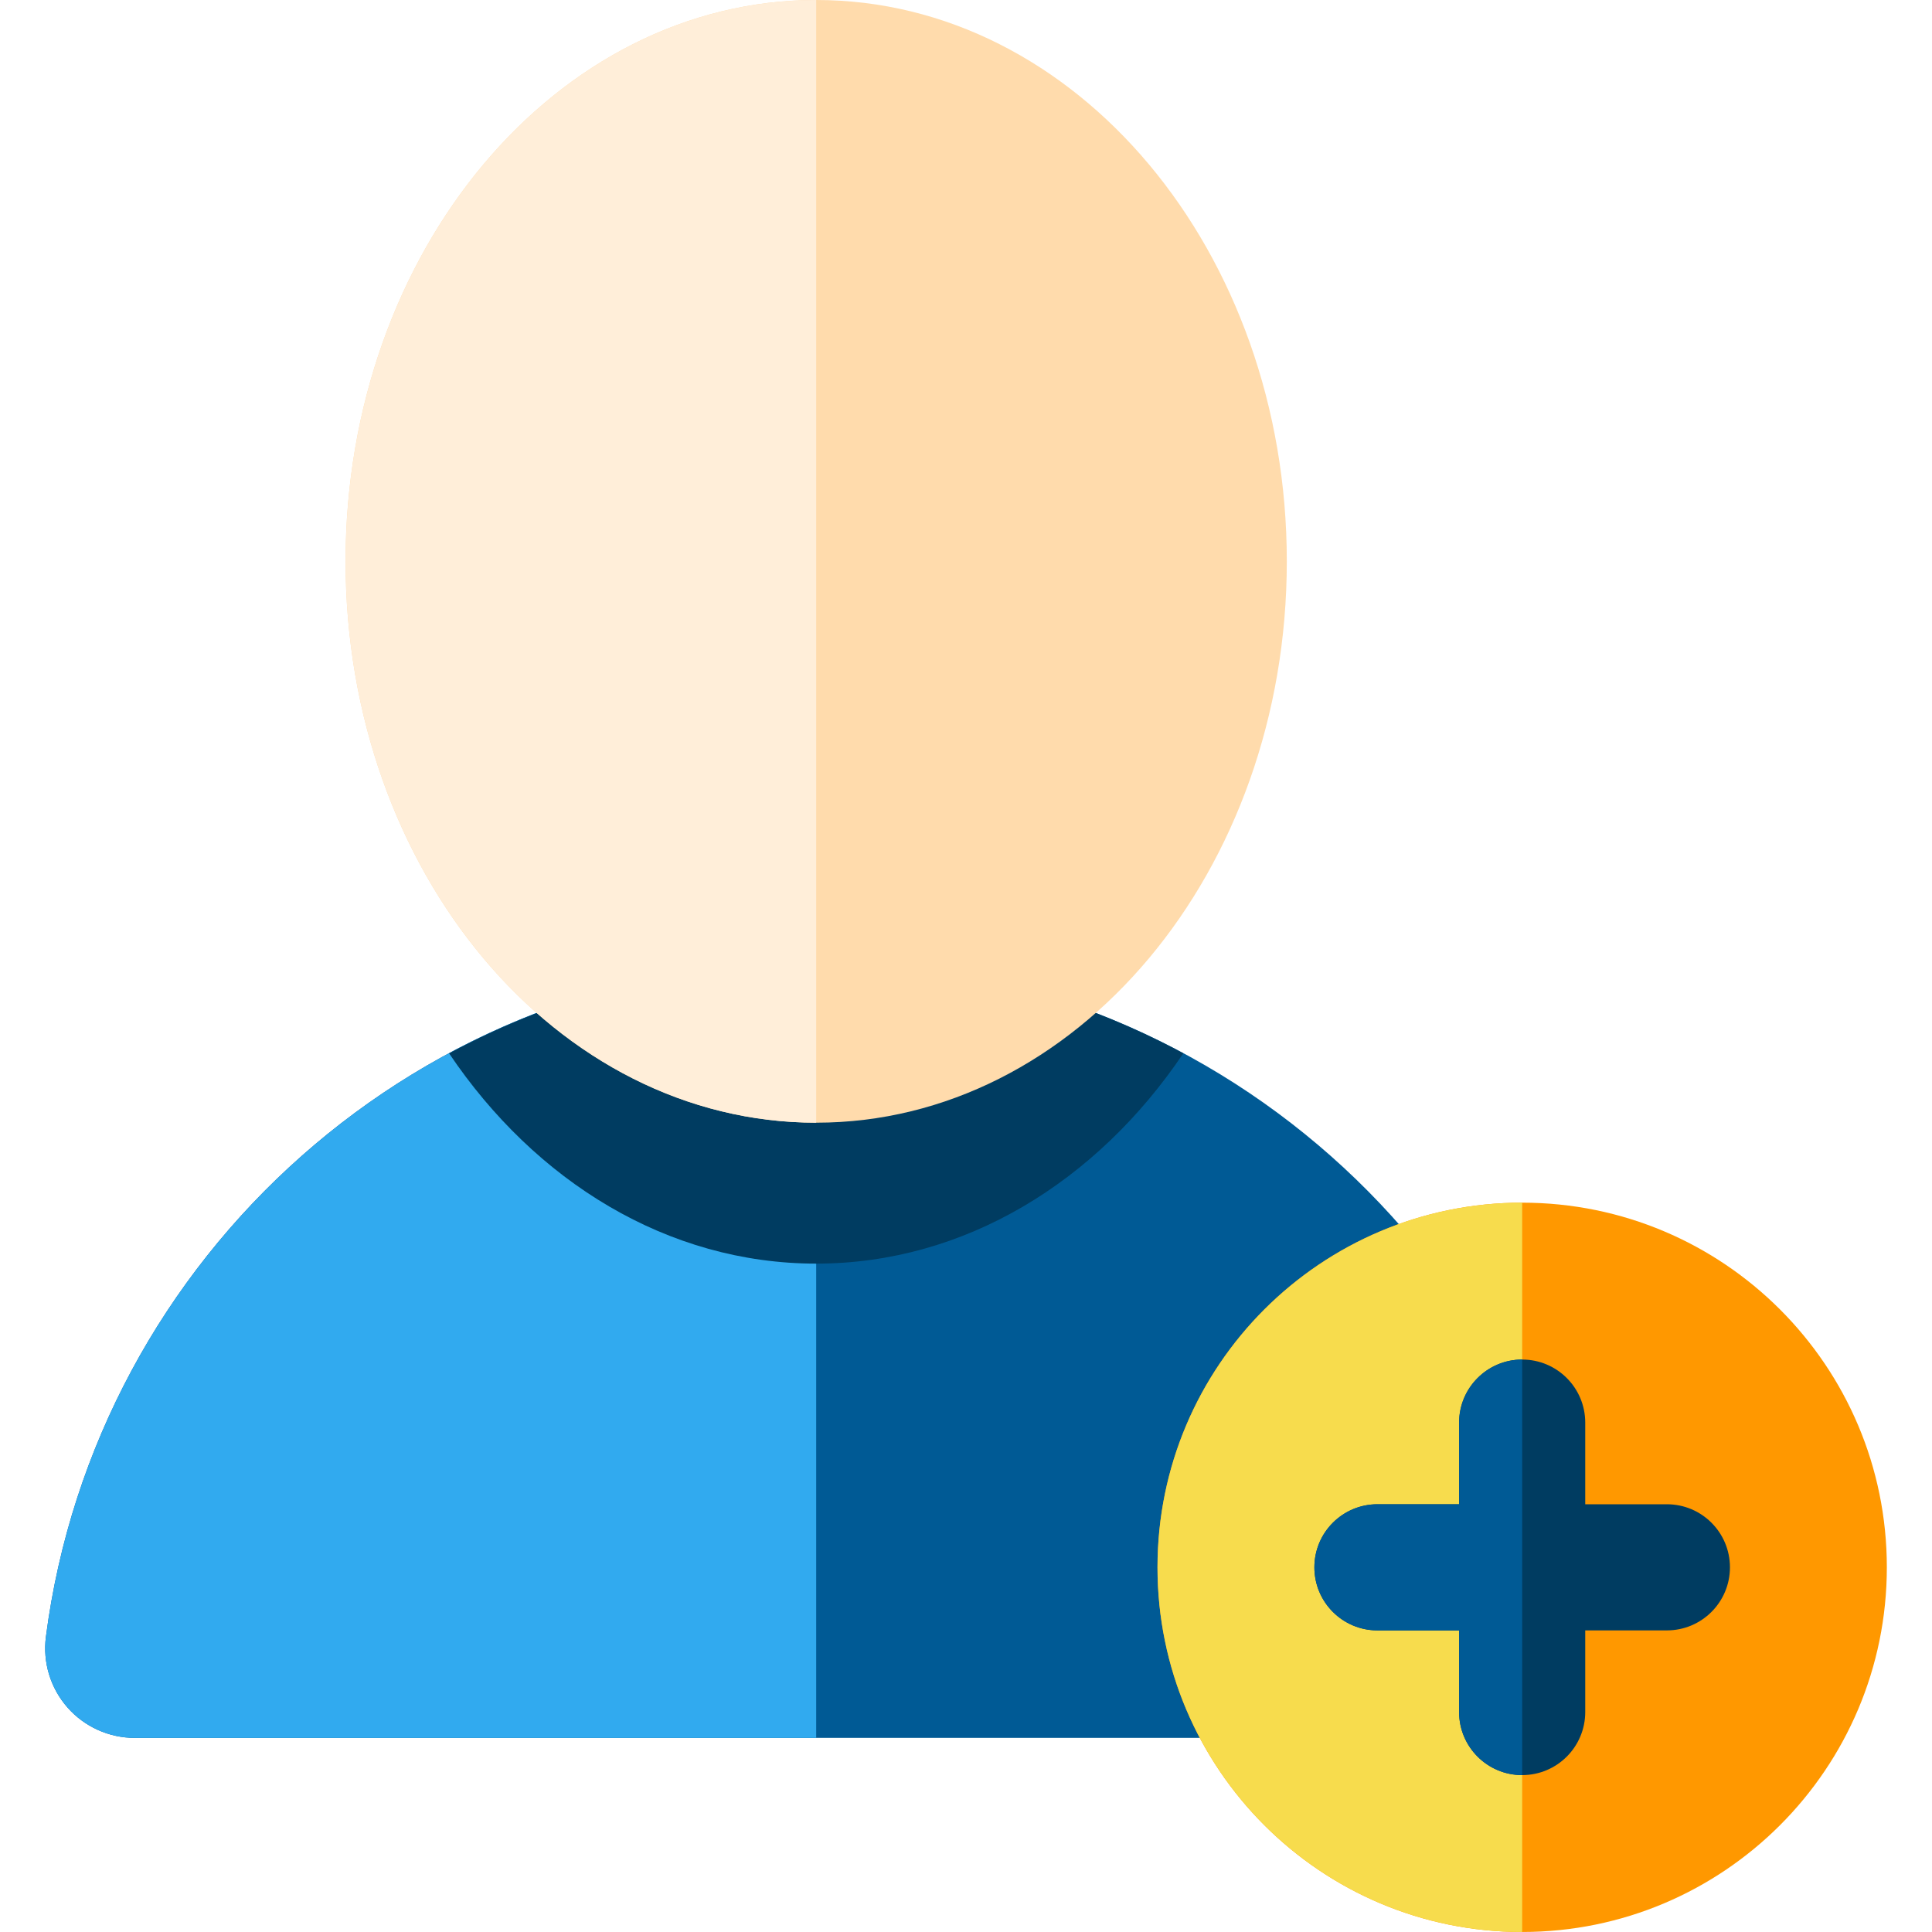
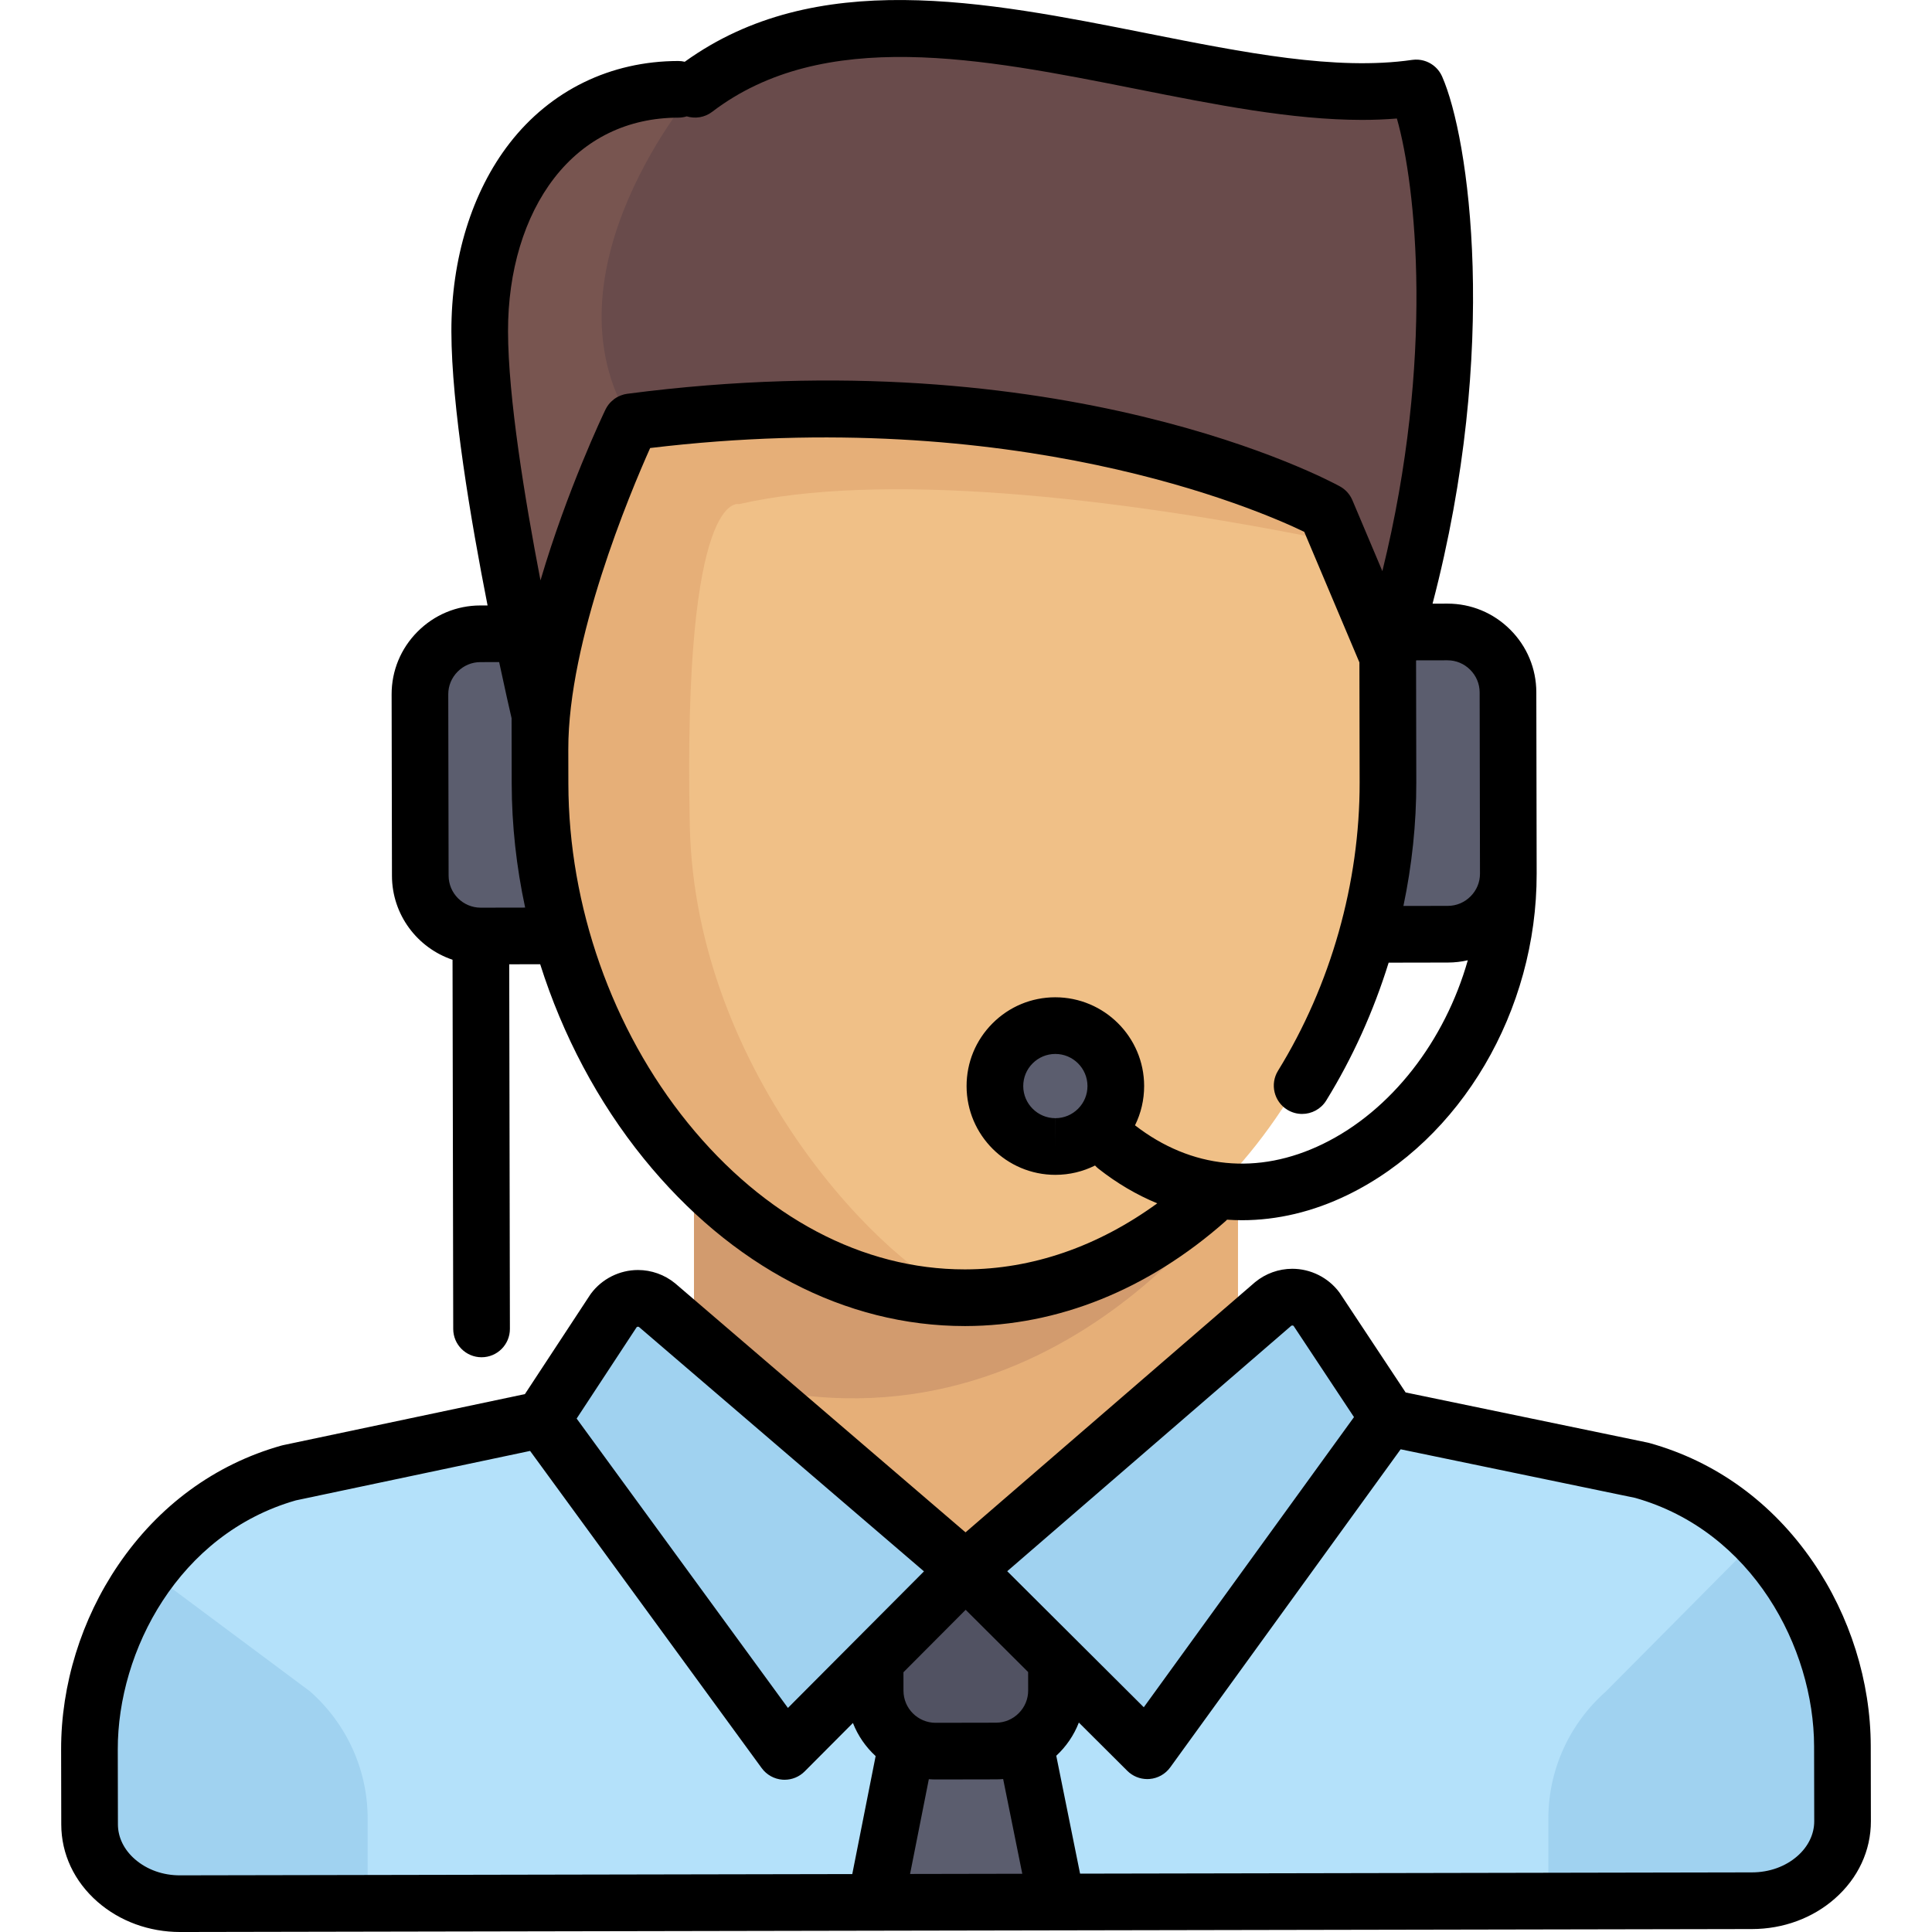
- <svg xmlns="http://www.w3.org/2000/svg" height="100px" width="100px" version="1.1" id="Layer_1" viewBox="0 0 512.001 512.001" xml:space="preserve">
-   <path style="fill:#005A95;" d="M216.303,254.699c-104.616,0-191.005,78.035-204.136,179.073c-0.88,6.775,1.202,13.599,5.714,18.729  c4.512,5.13,11.015,8.06,17.847,8.06h361.149c6.826,0,13.319-2.943,17.827-8.068c4.508-5.126,6.613-11.953,5.734-18.722  C407.308,332.734,320.919,254.699,216.303,254.699z" />
-   <path style="fill:#31AAEF;" d="M216.303,254.699c-104.616,0-191.004,78.035-204.135,179.073c-0.88,6.775,1.202,13.599,5.714,18.729  c4.512,5.13,11.015,8.06,17.847,8.06h180.574L216.303,254.699L216.303,254.699z" />
-   <path style="fill:#003C61;" d="M313.597,279.138c-28.977-15.573-62.094-24.439-97.294-24.439s-68.317,8.866-97.294,24.439  c22.858,33.968,57.935,55.735,97.294,55.735S290.739,313.105,313.597,279.138z" />
-   <ellipse style="fill:#FFDBAC;" cx="216.3" cy="148.763" rx="124.718" ry="148.763" />
-   <path style="fill:#FFEED9;" d="M216.303,0c-68.882,0-124.72,66.603-124.72,148.762s55.838,148.762,124.719,148.762V0H216.303z" />
-   <circle style="fill:#FF9800;" cx="403.393" cy="415.358" r="96.639" />
-   <path style="fill:#F7DC4D;" d="M306.749,415.358c0,53.375,43.268,96.643,96.643,96.643V318.715  C350.017,318.715,306.749,361.983,306.749,415.358z" />
-   <path style="fill:#003C61;" d="M441.742,398.644h-21.636v-21.636c0-9.23-7.483-16.714-16.714-16.714  c-9.23,0-16.714,7.483-16.714,16.714v21.636h-21.638c-9.23,0-16.714,7.483-16.714,16.714c0,9.23,7.483,16.714,16.714,16.714h21.638  v21.636c0,9.23,7.483,16.714,16.714,16.714c9.23,0,16.714-7.483,16.714-16.714v-21.636h21.636c9.23,0,16.714-7.483,16.714-16.714  C458.456,406.128,450.974,398.644,441.742,398.644z" />
-   <path style="fill:#005A95;" d="M403.392,360.294c-9.23,0-16.714,7.483-16.714,16.714v21.636h-21.638  c-9.23,0-16.714,7.483-16.714,16.714c0,9.23,7.483,16.714,16.714,16.714h21.638v21.636c0,9.23,7.483,16.714,16.714,16.714V360.294z" />
+ <svg xmlns="http://www.w3.org/2000/svg" height="100px" width="100px" version="1.1" id="Layer_1" viewBox="0 0 511.998 511.998" xml:space="preserve" fill="#000000">
+   <g id="SVGRepo_bgCarrier" stroke-width="0" />
+   <g id="SVGRepo_tracerCarrier" stroke-linecap="round" stroke-linejoin="round" />
+   <g id="SVGRepo_iconCarrier">
+     <polygon style="fill:#E6AF78;" points="328.083,359.764 328.083,303.699 183.916,303.699 183.916,359.764 256,423.838 " />
+     <path style="fill:#D29B6E;" d="M183.916,303.699v59.152c90.805,32.716,144.167-49.165,144.167-49.165v-9.989H183.916V303.699z" />
+     <path style="fill:#B4E1FA;" d="M488.259,462.758c-0.058-30.86-19.573-63.767-53.156-73.107l-67.152-13.914l-19.07-28.798 c-2.741-3.64-7.961-4.264-11.482-1.372l-81.506,70.429l0,0l0,0l-81.771-70.122c-3.532-2.878-8.75-2.235-11.477,1.416l-18.961,28.869 l-67.099,14.166c-33.548,9.467-52.938,42.447-52.881,73.307l0.037,19.866c0.022,11.619,10.798,21.02,24.069,20.994l184.219-0.346 l48.058-0.09l184.219-0.346c13.27-0.025,24.011-9.465,23.989-21.085L488.259,462.758z" />
+     <g>
+       <path style="fill:#A0D2F0;" d="M82.165,448.237l-42.779-31.872c-10.218,13.771-15.714,30.82-15.684,47.268l0.037,19.866 c0.022,11.619,10.798,21.02,24.069,20.994L97.43,504.4v-22.521C97.431,469.044,91.882,456.814,82.165,448.237z" />
+       <path style="fill:#A0D2F0;" d="M488.296,482.624l-0.037-19.866c-0.037-19.71-8.022-40.245-22.529-54.951l-40.133,40.429 c-9.715,8.577-15.265,20.807-15.265,33.642v21.932l53.975-0.101C477.577,503.685,488.318,494.244,488.296,482.624z" />
+     </g>
+     <path style="fill:#785550;" d="M144.755,194.573c1.26-32.019,17.614-72.273,21.656-81.053c0.516-1.119,0.805-1.721,0.805-1.721 c12.48-1.63,24.435-2.619,35.83-3.09c3.256-0.134,6.465-0.226,9.629-0.278c86.994-1.443,138.806,27.051,138.806,27.051 l16.281,38.536c23.036-72.65,14.911-134.042,7.538-150.715c-56.052,8.114-138.907-39.454-191.117,0.358l-4.437,0.008 c-33.174,0.063-52.688,28.909-52.622,64.176c0.064,34.043,15.957,101.617,15.957,101.617l1.676,11.118 c-0.002-1.14-0.044-2.839,0-4.005C144.757,196.519,144.752,194.629,144.755,194.573z" />
+     <path style="fill:#F0C087;" d="M366.913,219.715c0.081-0.633,0.158-1.265,0.232-1.896c1.939-16.629,3.809-37.677-3.308-53.085 c-4.43-9.592-8.245-19.518-12.358-29.253c0,0-51.812-28.493-138.806-27.051c-3.164,0.052-6.373,0.144-9.629,0.278 c-11.395,0.471-23.35,1.46-35.83,3.09c0,0-0.289,0.602-0.805,1.722c-30.007,65.189-34.767,146.2,20.251,200.02 c12.617,12.342,27.943,22.125,44.997,26.978c2.117,0.604,4.257,1.13,6.415,1.576c0.418,0.087,0.838,0.172,1.258,0.252 c5.394,1.033,10.905,1.574,16.504,1.564C320.756,343.791,359.542,277.207,366.913,219.715z" />
+     <path style="fill:#E6AF78;" d="M182.799,218.709c-1.88-89.606,13.015-85.099,13.015-85.099c36.746-8.48,97.585-2.494,159.106,10.168 c-1.136-2.773-2.277-5.543-3.44-8.298c0,0-51.812-28.493-138.806-27.051c-3.164,0.052-6.373,0.144-9.629,0.278 c-11.395,0.471-23.35,1.46-35.83,3.09c0,0-0.289,0.602-0.805,1.722c-30.007,65.189-34.767,146.2,20.251,200.02 c12.617,12.342,27.943,22.125,44.997,26.978c2.117,0.604,4.257,1.13,6.415,1.576c0.418,0.087,0.838,0.172,1.258,0.252 c5.38,1.031,10.877,1.571,16.462,1.563C235.606,336.828,184.193,285.151,182.799,218.709z" />
+     <path style="fill:#694B4B;" d="M375.298,23.301c-56.052,8.114-138.907-39.454-191.117,0.358c0,0-41.56,48.413-16.967,88.138 c12.48-1.63,24.435-2.619,35.83-3.09c0.069-0.003,0.136-0.004,0.204-0.007c3.185-0.129,6.328-0.22,9.425-0.271 c86.994-1.443,138.806,27.051,138.806,27.051l16.281,38.536C390.796,101.366,382.672,39.974,375.298,23.301z" />
+     <path style="fill:#A0D2F0;" d="M231.909,440.07l23.984-24.074l-81.771-70.122c-3.532-2.878-8.75-2.235-11.477,1.416l-18.961,28.869 l64.242,87.985L231.909,440.07z" />
+     <path style="fill:#E4EAF6;" d="M304.039,463.963l63.911-88.226l-19.07-28.798c-2.741-3.64-7.961-4.264-11.482-1.372l-81.506,70.429 l24.074,23.984L304.039,463.963z" />
+     <path style="fill:#A0D2F0;" d="M304.039,463.963l63.911-88.226l-19.07-28.798c-2.741-3.64-7.961-4.264-11.482-1.372l-81.506,70.429 l24.074,23.984L304.039,463.963z" />
+     <polyline style="fill:#5B5D6E;" points="270.901,461.882 240.866,460.881 232.029,504.146 280.087,504.055 270.901,461.882 " />
+     <path style="fill:#515262;" d="M231.924,448.079c0.017,8.81,7.238,16.006,16.05,15.99l16.02-0.03 c8.81-0.017,16.006-7.238,15.989-16.05l-0.015-8.009l-24.074-23.984l-23.984,24.074L231.924,448.079z" />
+     <g>
+       <circle style="fill:#5B5D6E;" cx="278.892" cy="287.764" r="15.017" />
+       <path style="fill:#5B5D6E;" d="M137.919,246.639h-17.834c-4.631,0-8.386-3.754-8.386-8.386v-62.244 c0-4.631,3.754-8.386,8.386-8.386h17.834c2.316,0,4.193,1.877,4.193,4.193v70.63C142.112,244.762,140.235,246.639,137.919,246.639z " />
+       <path style="fill:#5B5D6E;" d="M371.321,247.64h18.325c4.631,0,8.386-3.754,8.386-8.386V177.01c0-4.631-3.754-8.386-8.386-8.386 h-18.325c-2.316,0-4.193,1.877-4.193,4.193v70.63C367.129,245.763,369.006,247.64,371.321,247.64z" />
+     </g>
+     <path d="M495.767,462.744c-0.032-17.138-5.473-34.489-15.321-48.856c-10.761-15.698-25.745-26.581-43.331-31.472 c-0.162-0.044-0.324-0.084-0.489-0.118l-64.122-13.286l-17.362-26.219c-0.083-0.126-0.171-0.25-0.262-0.37 c-2.915-3.872-7.552-6.184-12.403-6.184c-3.578,0-7.074,1.252-9.843,3.526c-0.048,0.04-0.096,0.08-0.144,0.121l-76.616,66.202 l-76.864-65.914c-0.047-0.041-0.095-0.081-0.144-0.12c-2.761-2.251-6.24-3.49-9.798-3.49c-4.874,0-9.524,2.33-12.438,6.231 c-0.09,0.121-0.177,0.245-0.26,0.372l-17.263,26.283l-64.071,13.528c-0.164,0.034-0.326,0.074-0.488,0.12 c-17.568,4.958-32.512,15.896-43.213,31.636c-9.793,14.403-15.17,31.774-15.138,48.912l0.038,19.865 c0.015,7.816,3.438,15.099,9.638,20.509c5.902,5.148,13.671,7.981,21.885,7.98c0.022,0,0.045,0,0.067,0l184.184-0.346 c0.01,0,0.02,0.001,0.03,0.001c0.012,0,0.024-0.001,0.036-0.001l47.975-0.09c0.01,0,0.02,0.001,0.03,0.001 c0.009,0,0.019-0.001,0.028-0.001l184.213-0.346c8.239-0.016,16.024-2.879,21.922-8.063c6.18-5.432,9.576-12.729,9.561-20.545 L495.767,462.744z M342.198,351.344c0.124-0.089,0.443-0.126,0.621,0.04l16,24.161l-55.704,76.896l-17.844-17.777l0,0 l-18.346-18.277L342.198,351.344z M247.943,471.577c0.014,0,0.03,0,0.044,0l16.02-0.03c0.62-0.001,1.23-0.034,1.838-0.082 l5.069,25.099l-29.739,0.056l4.975-25.118C246.741,471.547,247.339,471.577,247.943,471.577z M272.473,448.002 c0.004,2.256-0.882,4.389-2.495,6.008c-1.613,1.62-3.744,2.514-6,2.518l-16.02,0.03c-0.005,0-0.01,0-0.016,0 c-4.685,0-8.502-3.807-8.511-8.494l-0.009-4.9l16.489-16.551l16.551,16.489L272.473,448.002z M168.724,351.711 c0.177-0.166,0.491-0.136,0.62-0.043l75.519,64.76l-36.055,36.19l-55.992-76.687L168.724,351.711z M47.795,496.983 c-4.625,0.032-8.878-1.511-12.053-4.28c-2.89-2.522-4.486-5.797-4.492-9.221l-0.038-19.865 c-0.049-26.103,16.139-57.109,47.177-65.999l62.094-13.11l61.378,84.062c1.295,1.773,3.301,2.891,5.49,3.06 c0.192,0.015,0.383,0.021,0.574,0.021c1.988,0,3.905-0.79,5.319-2.21l12.788-12.836c1.322,3.372,3.395,6.367,6.02,8.775 l-6.192,31.266L47.795,496.983z M476.329,491.875c-3.164,2.78-7.439,4.317-12.036,4.325l-178.064,0.334l-6.309-31.244 c2.615-2.418,4.677-5.42,5.986-8.796l12.836,12.788c1.413,1.408,3.321,2.19,5.299,2.19c0.2,0,0.4-0.008,0.602-0.024 c2.19-0.176,4.192-1.301,5.479-3.08l61.062-84.293l62.143,12.877c31.072,8.774,47.375,39.718,47.424,65.821l0.038,19.865 C480.793,486.062,479.21,489.342,476.329,491.875z" />
+     <path d="M119.926,254.341l0.184,97.851c0.008,4.142,3.368,7.494,7.509,7.494c0.005,0,0.01,0,0.015,0 c4.147-0.008,7.503-3.376,7.495-7.523l-0.181-96.616l8.206-0.016c5.955,18.805,15.279,36.483,27.447,51.496 c23.209,28.632,53.412,44.391,85.073,44.389c0.058,0,0.121,0,0.179,0c24.564-0.046,48.392-9.652,68.908-27.779 c0.149-0.132,0.286-0.272,0.422-0.413c1.309,0.088,2.62,0.145,3.936,0.145c9.319,0,18.797-2.218,28.004-6.695 c30.038-14.608,50.175-48.835,50.106-85.167l-0.09-48.057c-0.011-6.267-2.475-12.166-6.936-16.61 c-4.45-4.434-10.341-6.873-16.59-6.873c-0.015,0-0.03,0-0.045,0l-3.929,0.007c17.806-67.871,9.668-123.567,2.529-139.712 c-0.011-0.025-0.026-0.048-0.037-0.074c-0.068-0.149-0.143-0.293-0.22-0.438c-0.042-0.08-0.083-0.16-0.128-0.237 c-0.074-0.127-0.155-0.249-0.237-0.371c-0.059-0.088-0.115-0.178-0.177-0.263c-0.072-0.099-0.15-0.192-0.227-0.288 c-0.08-0.099-0.157-0.199-0.241-0.292c-0.068-0.077-0.142-0.147-0.213-0.221c-0.099-0.102-0.197-0.205-0.301-0.301 c-0.07-0.064-0.145-0.124-0.218-0.186c-0.11-0.094-0.219-0.188-0.334-0.275c-0.086-0.065-0.176-0.123-0.265-0.184 c-0.106-0.074-0.211-0.149-0.321-0.217c-0.114-0.07-0.232-0.132-0.349-0.197c-0.09-0.049-0.178-0.101-0.269-0.146 c-0.14-0.069-0.285-0.129-0.431-0.19c-0.074-0.031-0.147-0.066-0.223-0.095c-0.154-0.059-0.313-0.108-0.472-0.157 c-0.071-0.022-0.141-0.047-0.213-0.067c-0.151-0.042-0.306-0.074-0.461-0.105c-0.085-0.018-0.17-0.039-0.256-0.054 c-0.133-0.022-0.267-0.037-0.402-0.052c-0.114-0.014-0.228-0.029-0.343-0.037c-0.107-0.007-0.215-0.008-0.323-0.01 c-0.146-0.004-0.292-0.008-0.439-0.003c-0.086,0.003-0.172,0.011-0.259,0.017c-0.167,0.011-0.335,0.024-0.503,0.047 c-0.025,0.003-0.05,0.003-0.075,0.007c-20.167,2.919-44.533-1.926-70.33-7.056c-43.157-8.582-87.752-17.425-122.434,7.55 c-0.552-0.128-1.123-0.204-1.713-0.204c-0.005,0-0.01,0-0.015,0c-17.951,0.034-33.824,7.774-44.697,21.794 c-9.981,12.87-15.456,30.593-15.42,49.905c0.037,19.791,5.129,49.94,9.589,72.588l-1.944,0.003 c-6.266,0.012-12.165,2.475-16.61,6.936c-4.444,4.461-6.885,10.369-6.874,16.635l0.09,48.058 C103.885,242.428,110.618,251.217,119.926,254.341z M350.552,303.171c-17.187,8.359-34.838,6.594-49.764-4.95 c1.586-3.21,2.427-6.764,2.42-10.449c-0.024-12.949-10.578-23.483-23.572-23.483c-6.284,0.012-12.188,2.47-16.623,6.922 s-6.871,10.365-6.86,16.649c0.024,12.949,10.578,23.484,23.527,23.484c0.005,0,0.04,0,0.045,0c3.697-0.007,7.259-0.867,10.471-2.475 c0.271,0.295,0.562,0.578,0.886,0.834c4.941,3.893,10.175,6.956,15.601,9.193c-15.721,11.439-33.123,17.472-50.862,17.505 c-0.051,0-0.098,0-0.149,0c-27.042,0-53.109-13.787-73.408-38.829c-20.048-24.734-31.582-57.494-31.642-89.881l-0.017-9.122 c-0.054-28.83,16.316-67.819,21.691-79.838c96.726-11.622,160.857,16.193,173.341,22.212l14.618,34.601l0.06,31.818 c0.05,26.582-7.63,53.711-21.626,76.39c-2.178,3.529-1.083,8.155,2.446,10.333c1.229,0.759,2.591,1.12,3.937,1.12 c2.518,0,4.978-1.266,6.397-3.566c6.996-11.337,12.546-23.687,16.536-36.527l15.739-0.03c1.785-0.003,3.538-0.212,5.239-0.604 C382.926,275.786,368.795,294.298,350.552,303.171z M271.169,287.832c-0.004-2.274,0.877-4.412,2.482-6.022 c1.604-1.611,3.739-2.5,6.029-2.504c4.683,0,8.501,3.81,8.51,8.494c0.004,2.274-0.877,4.412-2.482,6.023 c-1.604,1.61-3.739,2.5-6.013,2.504l-0.017,7.509v-7.509C274.996,296.327,271.178,292.515,271.169,287.832z M383.593,174.986 c0.005,0,0.011,0,0.016,0c2.25,0,4.377,0.886,5.992,2.495c1.62,1.613,2.514,3.743,2.518,5.999l0.09,48.058 c0.004,2.256-0.882,4.389-2.495,6.008c-1.613,1.619-3.743,2.513-5.999,2.518l-11.796,0.022c2.267-10.812,3.433-21.823,3.412-32.753 l-0.06-32.183c0.016-0.05,0.031-0.099,0.046-0.149L383.593,174.986z M146.901,47.156c8.086-10.428,19.449-15.954,32.857-15.979 c0.778-0.001,1.528-0.121,2.233-0.341c2.233,0.679,4.746,0.318,6.743-1.204c29.544-22.529,71.579-14.171,112.229-6.088 c21.151,4.206,41.386,8.23,60.051,8.23c3.105,0,6.159-0.127,9.174-0.367c5.058,17.738,10.035,63.549-3.849,119.951l-7.941-18.798 c-0.657-1.555-1.819-2.843-3.298-3.657c-2.952-1.624-73.633-39.594-188.856-24.548c-0.018,0.002-0.034,0.007-0.052,0.009 c-0.145,0.02-0.287,0.05-0.43,0.079c-0.105,0.021-0.212,0.037-0.315,0.062c-0.093,0.022-0.182,0.054-0.274,0.08 c-0.854,0.241-1.643,0.619-2.336,1.117c-0.006,0.004-0.013,0.008-0.02,0.013c-0.06,0.043-0.114,0.093-0.172,0.138 c-0.502,0.385-0.961,0.833-1.359,1.347c-0.007,0.009-0.015,0.017-0.022,0.026c-0.081,0.105-0.153,0.218-0.229,0.329 c-0.065,0.096-0.135,0.188-0.196,0.287c-0.049,0.08-0.092,0.165-0.139,0.247c-0.078,0.137-0.157,0.274-0.227,0.417 c-0.007,0.014-0.016,0.027-0.023,0.042c-0.634,1.319-10.147,21.272-17.217,45.26c-4.149-21.533-8.567-48.524-8.6-65.973 C134.6,71.844,138.958,57.399,146.901,47.156z M121.287,177.985c1.613-1.62,3.744-2.513,6-2.518l4.993-0.009 c1.579,7.419,2.811,12.801,3.293,14.873l0.033,17.387c0.021,10.984,1.243,22.007,3.563,32.804l-11.759,0.022 c-0.005,0-0.011,0-0.016,0c-4.685,0-8.502-3.807-8.51-8.494l-0.09-48.058C118.788,181.738,119.674,179.604,121.287,177.985z" />
+   </g>
</svg>
